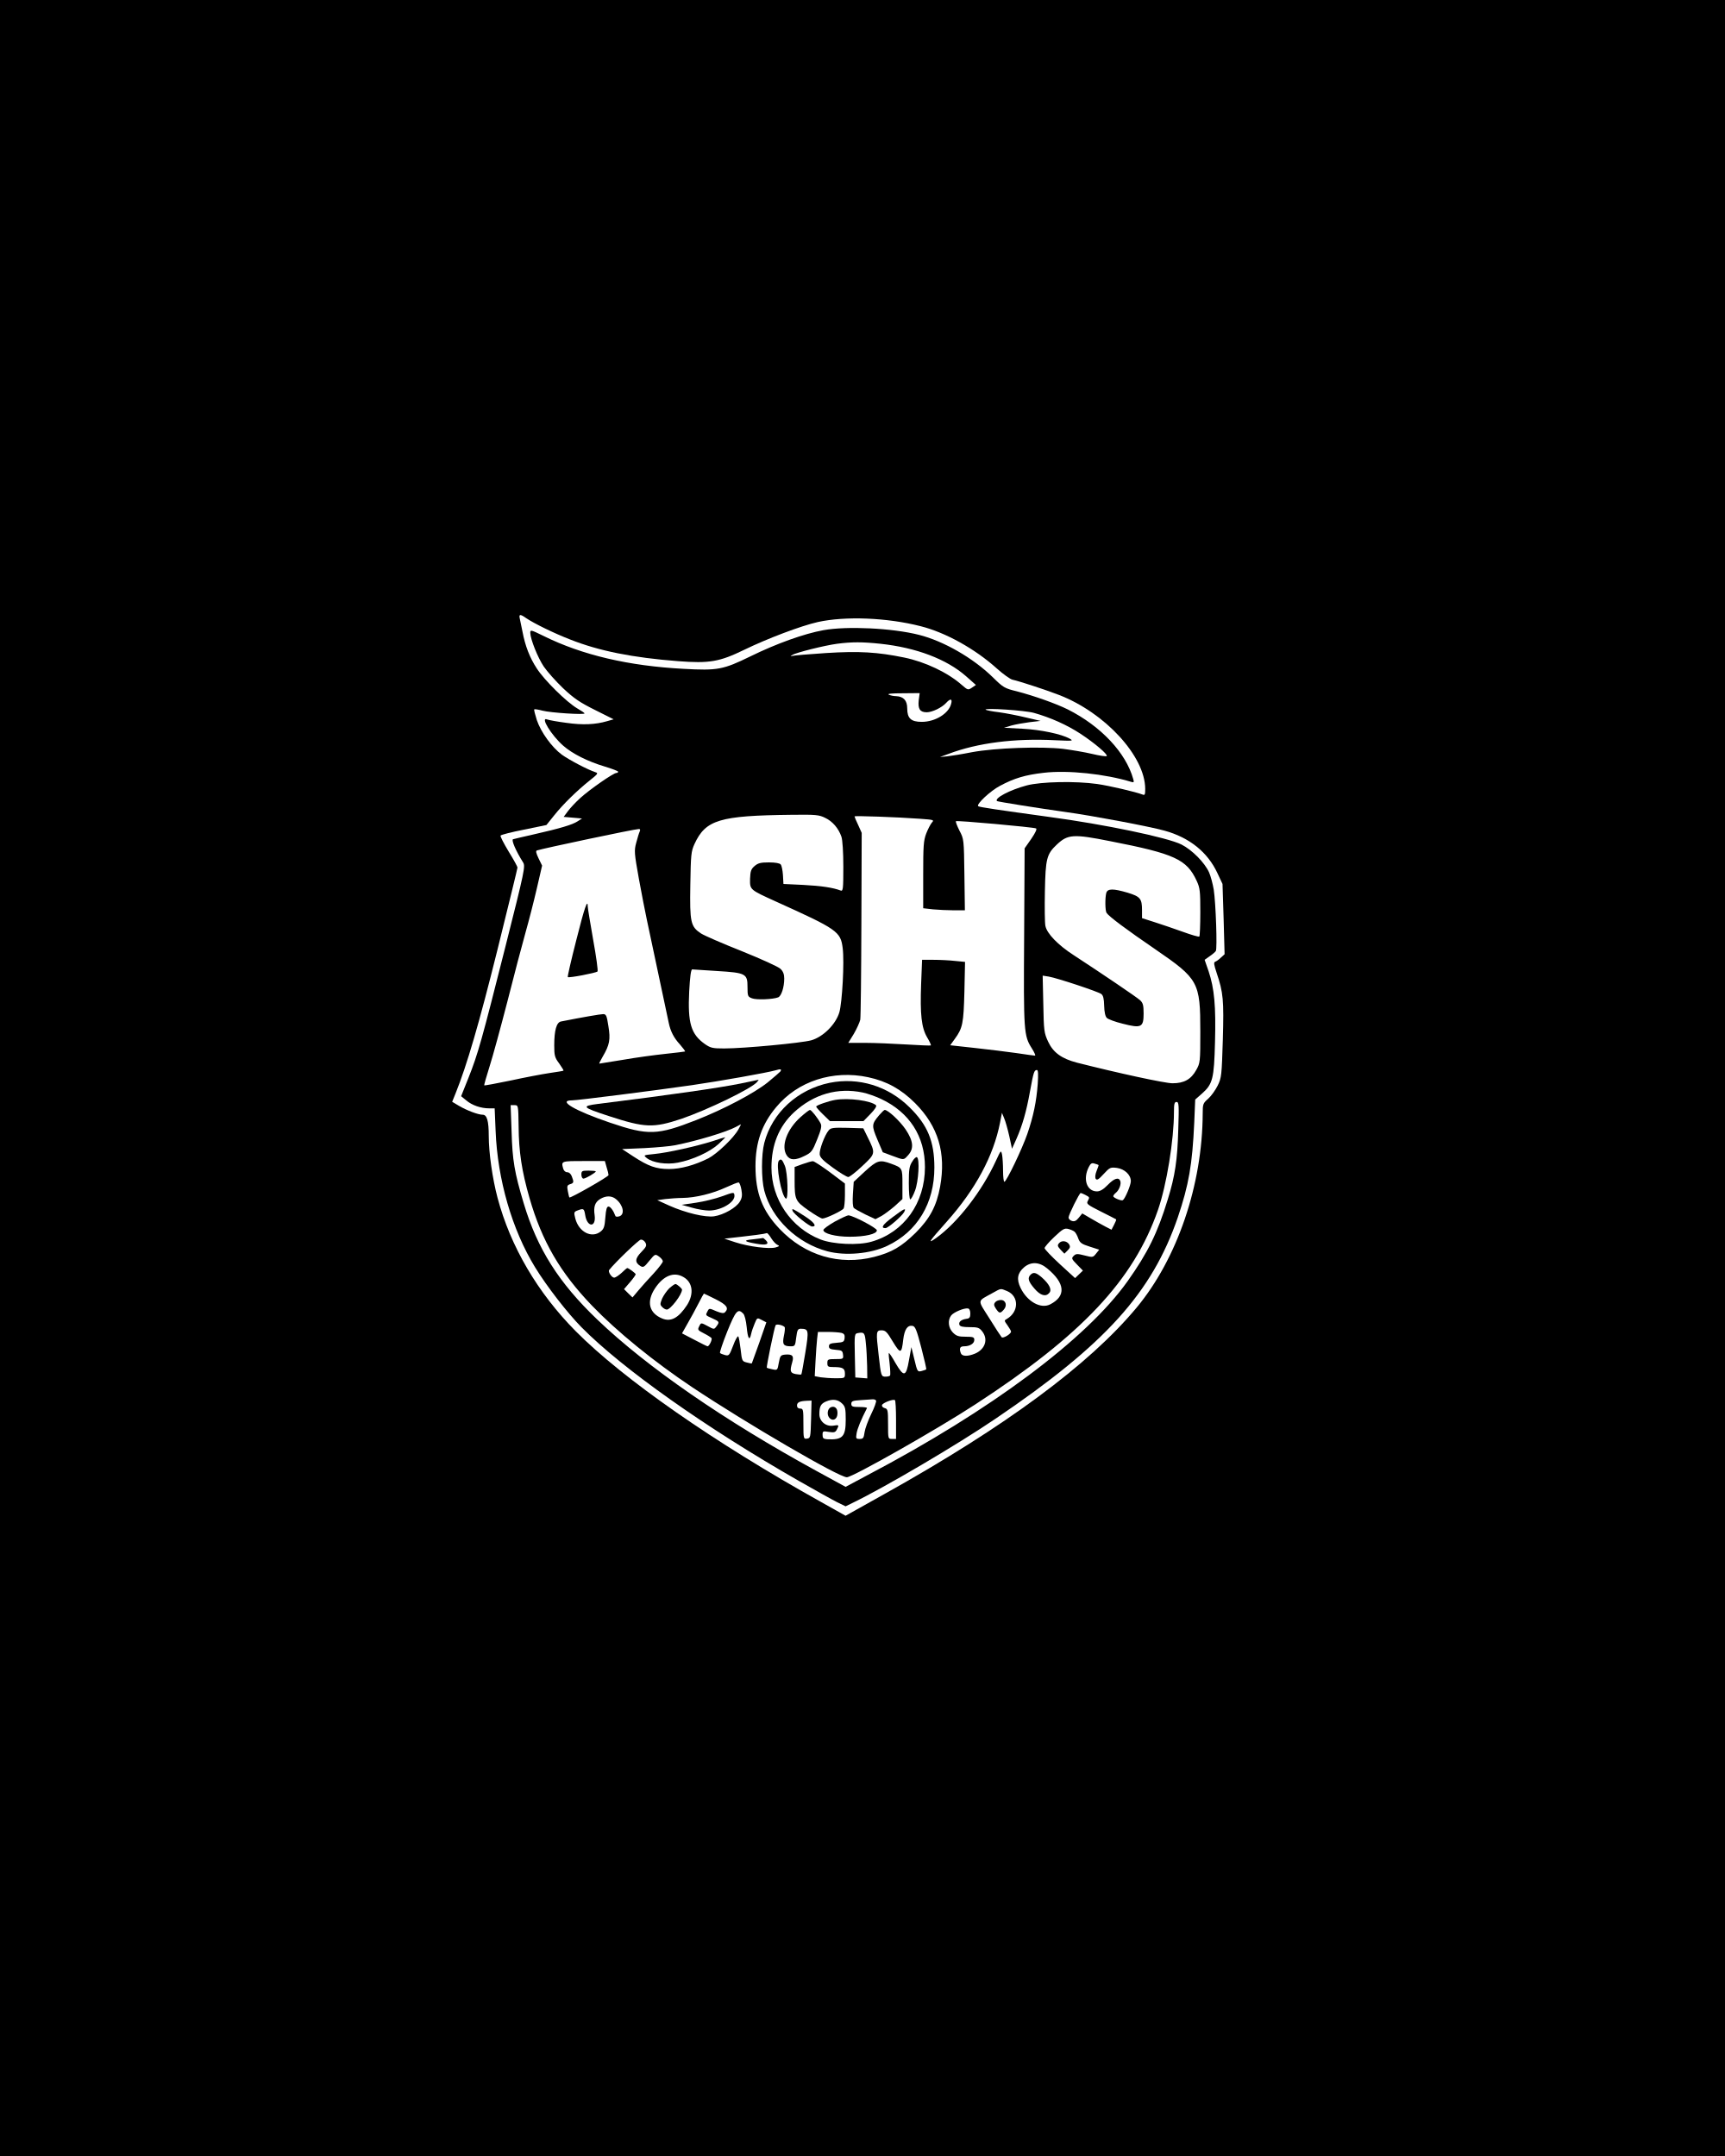
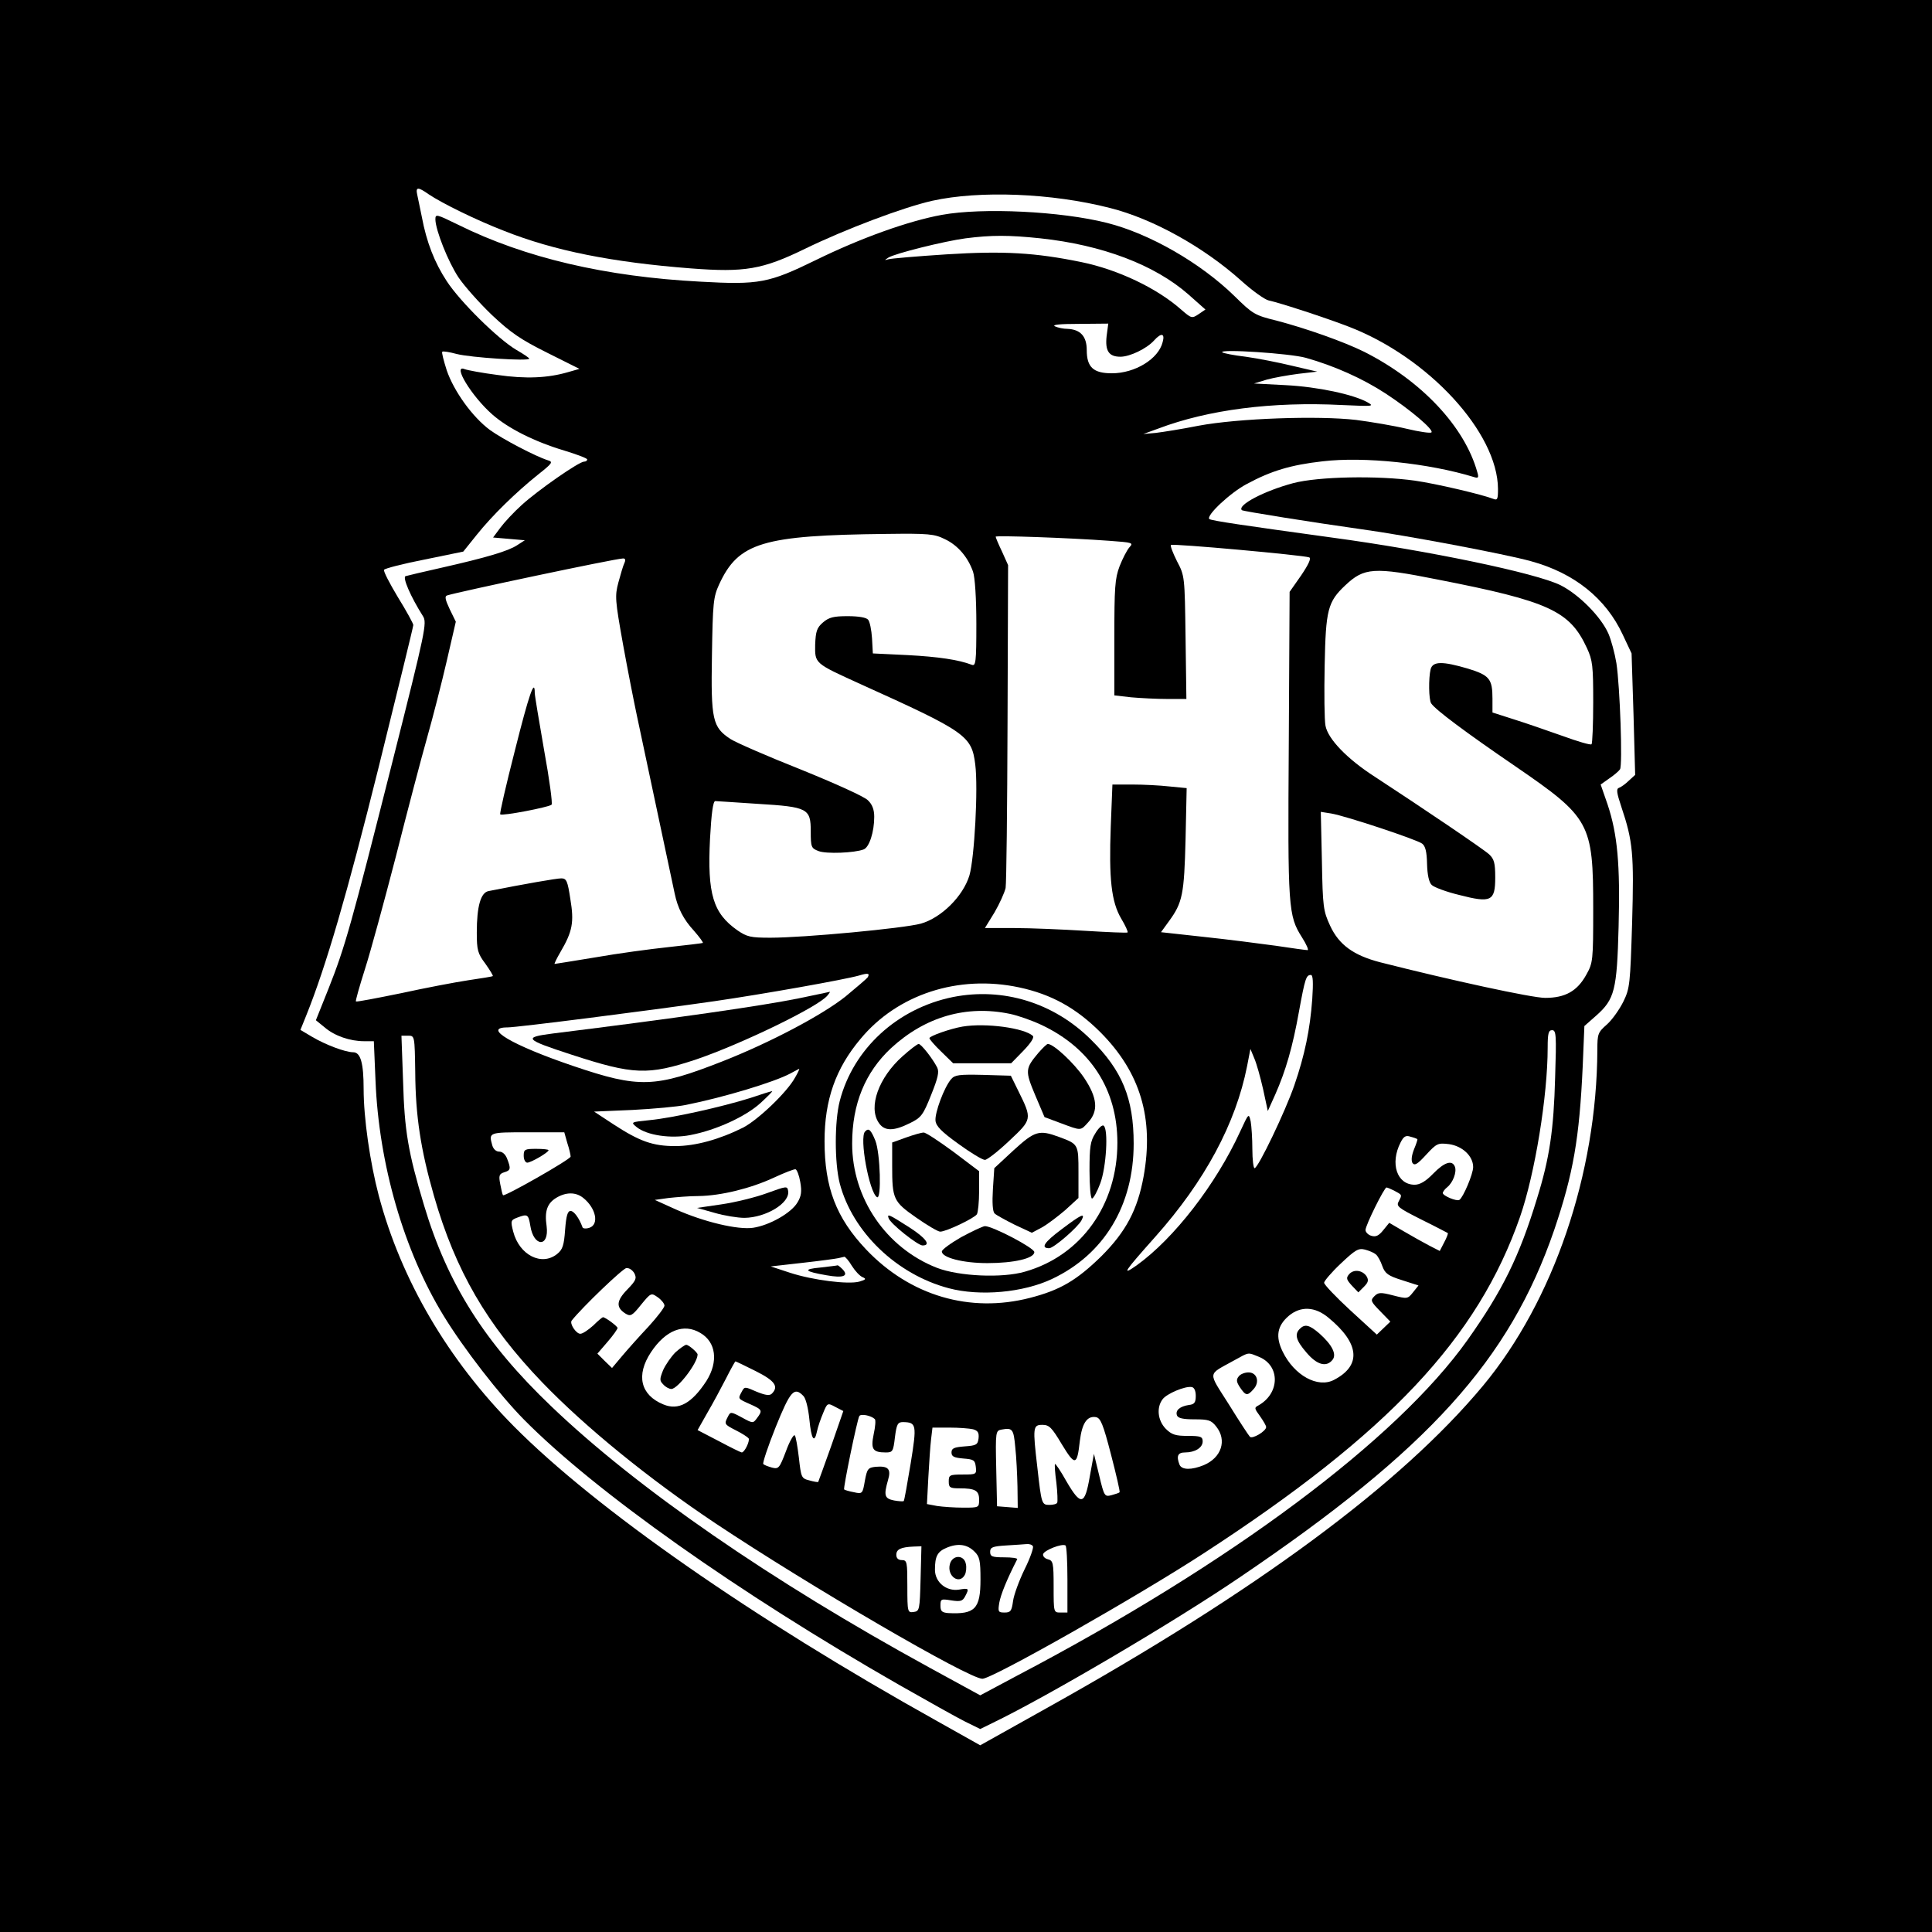
- <svg xmlns="http://www.w3.org/2000/svg" version="1.0" width="1080pt" height="1350pt" viewBox="0 0 1080 1350" preserveAspectRatio="xMidYMid meet">
-   <rect x="0" y="0" width="1080" height="1350" fill="#ffffff" />
-   <g transform="translate(0,1350) scale(0.1,-0.1)" fill="#000000" stroke="none">
+ <svg xmlns="http://www.w3.org/2000/svg" version="1.0" width="700pt" height="700pt" viewBox="0 0 700 700" preserveAspectRatio="xMidYMid meet">
+   <rect x="0" y="0" width="700" height="700" fill="#ffffff" />
+   <g transform="translate(-174.25,1033.25) scale(0.1,-0.1)" fill="#000000" stroke="none">
    <path d="M0 6750 l0 -6750 5400 0 5400 0 0 6750 0 6750 -5400 0 -5400 0 0 -6750z m3295 2879 c49 -33 173 -94 274 -133 181 -72 392 -114 677 -136 195 -15 259 -4 413 71 146 71 355 150 461 174 172 38 433 28 644 -26 155 -39 339 -141 475 -263 41 -37 86 -69 100 -72 42 -9 210 -64 290 -95 289 -111 540 -384 541 -588 0 -37 -2 -42 -17 -36 -41 16 -207 55 -284 66 -135 19 -350 15 -441 -9 -105 -28 -204 -80 -186 -98 5 -4 255 -44 433 -69 161 -22 522 -90 615 -116 157 -43 271 -135 332 -266 l32 -68 7 -220 6 -220 -23 -21 c-12 -12 -29 -24 -36 -26 -10 -4 -8 -18 9 -69 42 -125 46 -170 39 -419 -7 -223 -8 -238 -32 -287 -14 -28 -40 -65 -59 -82 -33 -29 -35 -34 -35 -93 -2 -448 -159 -909 -414 -1216 -297 -357 -821 -744 -1577 -1166 l-245 -137 -155 87 c-671 374 -1237 769 -1534 1068 -239 241 -409 531 -490 836 -32 121 -55 282 -55 387 0 94 -11 133 -38 133 -28 0 -100 27 -149 56 l-42 25 21 52 c72 179 148 440 262 898 69 279 126 511 126 517 0 5 -25 51 -56 101 -30 50 -53 94 -50 99 3 5 69 22 146 37 l141 29 49 61 c56 70 141 153 222 218 53 42 55 46 35 52 -44 14 -163 76 -210 110 -63 47 -130 140 -156 216 -11 35 -19 65 -16 67 2 3 26 -1 52 -8 50 -13 263 -27 263 -17 0 3 -21 17 -47 32 -66 39 -204 175 -252 249 -44 67 -73 141 -90 232 -7 33 -14 69 -17 82 -6 27 3 28 41 1z" />
    <path d="M5155 9554 c-121 -22 -294 -84 -457 -164 -170 -83 -205 -90 -418 -78 -343 18 -635 86 -877 206 -80 39 -83 40 -83 19 1 -39 46 -153 84 -210 21 -31 75 -92 121 -136 69 -65 105 -89 201 -137 l116 -58 -42 -12 c-72 -21 -152 -25 -255 -10 -55 7 -108 17 -119 21 -46 19 25 -98 100 -164 58 -51 154 -99 261 -131 46 -14 83 -28 83 -32 0 -5 -5 -8 -11 -8 -19 0 -169 -105 -226 -157 -29 -26 -64 -64 -78 -83 l-26 -35 58 -5 57 -5 -28 -18 c-32 -21 -108 -44 -276 -82 -63 -14 -121 -28 -128 -30 -12 -4 18 -74 63 -145 15 -24 10 -50 -110 -525 -149 -590 -172 -673 -232 -824 l-46 -115 32 -26 c36 -31 92 -50 143 -50 l35 0 6 -142 c12 -304 103 -618 247 -853 72 -118 203 -287 291 -376 258 -261 777 -628 1359 -961 102 -58 209 -118 239 -133 l55 -27 45 22 c199 96 658 366 896 528 684 463 977 787 1139 1259 69 204 91 331 103 593 l6 145 42 37 c68 60 76 93 82 323 6 226 -4 335 -40 443 l-25 72 31 22 c18 12 35 27 39 33 10 13 0 301 -13 385 -6 36 -19 84 -29 107 -27 61 -106 141 -173 175 -88 44 -481 126 -830 173 -320 44 -436 61 -443 67 -12 13 77 96 136 127 89 48 160 69 274 82 151 18 386 -7 549 -57 16 -5 18 -2 12 18 -46 165 -202 331 -410 436 -75 37 -211 85 -318 113 -78 19 -86 24 -152 89 -123 120 -307 226 -462 265 -166 42 -450 56 -598 29z m357 -85 c224 -24 414 -96 536 -203 l62 -55 -25 -17 c-24 -16 -26 -15 -62 16 -89 79 -231 146 -363 173 -166 34 -281 41 -487 28 -108 -7 -203 -15 -212 -18 -15 -4 -15 -4 0 6 23 15 204 60 280 70 94 12 156 12 271 0z m240 -354 c-6 -54 8 -75 50 -75 34 0 95 29 122 59 26 29 40 26 31 -6 -15 -61 -100 -113 -184 -113 -67 0 -91 22 -91 84 0 50 -23 75 -70 77 -14 0 -34 4 -45 9 -13 6 18 9 86 9 l107 1 -6 -45z m722 -79 c103 -29 206 -75 290 -130 90 -59 174 -131 165 -140 -3 -4 -44 2 -90 13 -46 11 -129 25 -183 32 -137 16 -427 6 -571 -21 -60 -12 -130 -23 -155 -26 l-45 -4 55 20 c180 68 412 98 665 85 113 -5 118 -5 92 10 -50 28 -179 56 -296 62 l-115 6 46 14 c25 7 76 16 114 21 l69 8 -90 21 c-49 12 -126 27 -169 33 -44 5 -82 13 -85 16 -12 13 247 -4 303 -20z m-1308 -657 c47 -22 84 -66 102 -118 7 -20 12 -97 12 -189 0 -140 -2 -154 -17 -148 -47 18 -120 29 -233 35 l-125 6 -3 55 c-2 30 -8 60 -14 67 -6 8 -34 13 -74 13 -51 0 -68 -4 -90 -23 -22 -19 -26 -32 -28 -80 -1 -69 -3 -67 164 -143 383 -173 403 -187 416 -291 11 -87 -3 -339 -21 -402 -23 -76 -102 -154 -176 -175 -62 -17 -423 -51 -545 -51 -72 0 -85 3 -120 27 -88 62 -109 131 -99 331 5 92 11 137 19 137 6 0 76 -5 154 -10 182 -11 192 -17 192 -100 0 -57 2 -61 28 -71 27 -11 131 -7 164 6 20 8 38 63 38 118 0 26 -7 45 -23 60 -12 13 -121 62 -242 111 -121 48 -236 98 -256 111 -65 43 -71 69 -67 303 3 190 5 211 26 257 70 152 157 178 606 183 153 2 174 0 212 -19z m597 -6 c82 -6 87 -7 72 -23 -9 -10 -25 -41 -36 -69 -17 -45 -19 -77 -19 -260 l0 -208 61 -7 c34 -3 93 -6 131 -6 l69 0 -3 223 c-3 221 -3 223 -31 276 -15 30 -25 56 -22 59 5 6 480 -37 501 -45 8 -3 -2 -25 -29 -65 l-42 -60 -3 -551 c-4 -597 -2 -622 48 -701 16 -25 25 -46 20 -46 -5 0 -57 7 -116 16 -58 8 -175 23 -260 32 l-155 17 29 40 c49 67 55 97 60 296 l4 186 -62 6 c-35 4 -95 7 -135 7 l-72 0 -6 -152 c-7 -190 2 -273 38 -334 15 -25 25 -47 23 -50 -3 -2 -72 1 -154 6 -82 5 -197 10 -256 10 l-107 0 35 57 c18 31 36 71 40 88 3 18 6 288 7 601 l2 569 -22 49 c-13 27 -23 51 -23 54 0 5 264 -4 413 -15z m-1758 -80 c-5 -10 -14 -42 -22 -71 -13 -49 -12 -63 17 -225 17 -94 40 -210 50 -257 29 -137 130 -612 137 -645 11 -53 32 -94 70 -135 20 -23 34 -42 32 -44 -2 -1 -58 -8 -124 -15 -66 -7 -185 -23 -264 -37 -80 -13 -146 -24 -149 -24 -2 0 7 19 21 43 44 75 50 108 36 192 -10 66 -14 75 -33 75 -17 0 -132 -20 -263 -46 -29 -5 -43 -56 -43 -150 0 -63 3 -76 31 -113 17 -24 29 -44 27 -45 -2 -2 -41 -8 -88 -15 -47 -7 -157 -28 -244 -47 -88 -18 -161 -32 -164 -30 -2 2 13 55 33 118 20 62 70 246 112 408 41 162 92 356 113 430 21 74 53 199 71 277 l33 143 -22 45 c-16 34 -19 47 -10 50 40 13 607 133 637 134 9 1 11 -5 6 -16z m2945 -60 c405 -79 480 -114 542 -248 21 -45 23 -65 23 -197 0 -80 -3 -149 -6 -152 -3 -4 -50 10 -105 30 -54 19 -134 47 -176 60 l-78 25 0 50 c0 72 -11 85 -89 109 -92 27 -127 27 -135 -2 -8 -32 -7 -111 2 -124 15 -23 125 -105 305 -228 271 -186 282 -205 282 -516 0 -189 -1 -196 -25 -239 -33 -60 -77 -84 -149 -84 -48 0 -342 64 -598 129 -96 25 -149 63 -181 132 -25 54 -27 68 -30 235 l-4 178 38 -6 c53 -9 309 -94 329 -109 12 -9 17 -29 18 -74 1 -39 7 -67 17 -76 8 -8 53 -25 99 -36 116 -30 131 -23 131 63 0 53 -4 67 -22 84 -22 20 -241 168 -414 281 -101 65 -170 137 -179 185 -4 20 -5 118 -3 219 4 201 11 230 75 290 68 64 103 67 333 21z m-2064 -1442 c-4 -5 -40 -36 -80 -69 -84 -67 -273 -167 -446 -235 -245 -96 -301 -98 -540 -17 -221 75 -332 140 -239 140 35 0 506 60 750 95 179 26 471 78 524 93 33 10 40 8 31 -7z m1611 -79 c-8 -109 -27 -202 -65 -312 -32 -93 -131 -300 -144 -300 -4 0 -8 31 -8 69 0 38 -3 83 -6 100 -7 31 -7 31 -38 -36 -88 -192 -240 -388 -375 -485 -57 -40 -47 -25 67 103 180 202 292 411 333 619 l12 62 14 -34 c8 -18 22 -68 32 -112 l17 -79 27 60 c38 86 63 172 86 301 22 120 26 132 43 132 8 0 9 -27 5 -88z m-1062 43 c117 -25 207 -75 295 -163 144 -145 194 -311 156 -522 -22 -121 -64 -200 -153 -289 -90 -88 -150 -123 -259 -151 -218 -56 -434 8 -593 175 -109 115 -151 225 -151 393 0 149 40 263 130 370 134 162 355 234 575 187z m1942 -327 c-5 -188 -20 -292 -66 -439 -64 -210 -125 -333 -251 -511 -257 -362 -856 -809 -1631 -1216 l-135 -72 -183 100 c-574 314 -1061 650 -1371 947 -242 231 -376 444 -461 728 -58 193 -71 271 -76 448 l-6 167 24 0 c24 0 24 0 26 -133 1 -158 20 -281 68 -448 78 -271 192 -467 392 -675 157 -163 387 -350 628 -511 341 -227 917 -563 967 -563 36 0 565 300 804 456 667 434 991 778 1144 1218 54 156 100 438 100 613 0 51 3 63 16 63 15 0 16 -18 11 -172z m-2754 0 c-29 -53 -134 -153 -188 -181 -86 -43 -173 -67 -246 -67 -81 0 -129 17 -224 79 l-70 46 140 6 c77 4 163 12 192 18 140 28 321 83 379 114 16 9 30 16 32 17 2 0 -5 -15 -15 -32z m-825 -237 c7 -21 12 -43 12 -49 0 -10 -239 -146 -245 -140 -2 2 -6 19 -10 40 -6 31 -4 37 14 43 24 7 25 13 11 49 -6 16 -17 26 -29 26 -11 0 -21 9 -25 23 -13 47 -13 47 127 47 l134 0 11 -39z m3080 14 c1 -1 -4 -17 -12 -36 -9 -23 -11 -40 -6 -50 8 -11 18 -5 50 30 38 41 42 43 83 38 48 -7 87 -43 87 -83 0 -25 -36 -110 -50 -119 -10 -6 -60 15 -60 25 0 4 7 14 16 21 21 17 35 55 28 74 -10 26 -38 17 -79 -25 -27 -28 -48 -40 -67 -40 -64 0 -90 77 -51 153 11 22 19 27 36 21 12 -3 23 -7 25 -9z m-2236 -155 c6 -34 4 -51 -10 -74 -22 -38 -101 -83 -161 -92 -55 -8 -178 21 -281 67 l-75 34 50 7 c28 3 76 7 108 7 82 1 190 28 272 66 39 18 74 32 80 31 5 -2 13 -22 17 -46z m2151 -31 c30 -16 30 -15 18 -38 -11 -19 -4 -24 81 -67 51 -25 94 -48 96 -49 2 -2 -4 -17 -13 -34 l-16 -31 -39 20 c-21 11 -62 34 -91 51 l-53 31 -22 -27 c-16 -20 -27 -25 -43 -20 -11 3 -21 13 -21 21 0 17 68 154 76 154 3 0 15 -5 27 -11z m-2937 -27 c46 -37 58 -96 22 -108 -12 -4 -24 -3 -25 2 -12 33 -31 59 -43 59 -11 0 -16 -17 -20 -68 -4 -57 -9 -72 -29 -88 -56 -45 -137 -4 -159 81 -10 39 -9 42 15 51 37 14 40 12 47 -30 12 -77 69 -79 59 -1 -8 54 2 82 34 102 36 22 72 22 99 0z m2871 -204 c7 -5 18 -25 24 -43 10 -27 21 -35 72 -51 l59 -19 -20 -25 c-19 -24 -21 -24 -72 -11 -46 12 -54 11 -68 -3 -15 -15 -13 -19 21 -54 l37 -38 -24 -23 -25 -24 -96 88 c-52 48 -95 93 -95 100 0 6 27 38 60 69 53 50 64 57 88 51 15 -4 32 -11 39 -17z m-1898 -42 c12 -19 29 -37 39 -41 14 -6 12 -9 -12 -16 -40 -11 -168 5 -251 32 l-70 23 115 13 c63 7 122 15 130 17 8 2 18 4 22 5 3 0 16 -14 27 -33z m-788 -27 c9 -18 6 -26 -26 -59 -40 -41 -41 -65 -6 -87 18 -11 24 -8 56 32 36 44 37 44 61 27 13 -9 24 -23 24 -30 0 -7 -26 -41 -57 -75 -32 -34 -75 -82 -96 -107 l-37 -44 -27 26 -26 26 37 43 c20 23 36 46 36 50 0 6 -44 39 -53 39 -2 0 -18 -13 -35 -30 -18 -16 -38 -30 -47 -30 -15 0 -40 37 -31 48 38 48 185 189 198 190 10 1 22 -7 29 -19z m2515 -161 c113 -93 120 -173 20 -225 -59 -31 -144 16 -186 102 -27 55 -20 94 22 130 43 36 95 34 144 -7z m-2276 -55 c57 -33 66 -104 22 -174 -53 -81 -101 -108 -156 -85 -83 34 -100 106 -45 189 53 80 119 106 179 70z m2025 -87 c76 -32 75 -131 -2 -175 -17 -9 -16 -11 5 -40 12 -17 22 -34 22 -39 0 -15 -51 -45 -59 -35 -4 4 -39 57 -76 117 -77 122 -79 105 18 159 58 32 49 30 92 13z m-1825 -51 c70 -35 85 -56 59 -82 -8 -8 -23 -6 -55 7 -43 19 -44 19 -54 0 -14 -26 -15 -25 30 -45 45 -20 46 -23 25 -51 -14 -19 -15 -19 -55 3 -39 21 -41 21 -50 3 -14 -27 -14 -28 29 -50 22 -11 42 -24 46 -29 5 -10 -15 -51 -25 -51 -3 0 -40 18 -83 41 l-77 40 35 62 c20 34 50 90 68 125 17 34 33 62 34 62 2 0 35 -16 73 -35z m1595 -90 c0 -24 -5 -31 -25 -33 -33 -5 -50 -20 -43 -38 4 -10 22 -14 63 -14 51 0 61 -3 79 -26 40 -50 19 -113 -45 -140 -44 -18 -80 -18 -88 2 -12 31 -6 44 20 44 36 0 64 17 64 40 0 17 -7 20 -54 20 -44 0 -58 4 -80 26 -29 30 -34 77 -11 107 15 20 81 48 105 44 9 -1 15 -13 15 -32z m-1422 0 c9 -8 18 -45 22 -85 7 -73 18 -90 28 -42 3 15 13 44 22 65 15 37 16 37 44 22 l29 -15 -44 -127 c-25 -70 -46 -128 -47 -130 -2 -1 -16 1 -33 6 -28 7 -29 11 -37 82 -5 41 -11 77 -15 81 -4 4 -19 -22 -32 -58 -23 -60 -26 -65 -50 -59 -14 4 -28 9 -32 13 -3 4 17 64 45 134 53 131 67 147 100 113z m259 -84 c4 -3 2 -28 -4 -55 -11 -54 -4 -66 44 -66 25 0 27 4 33 55 6 47 10 55 29 55 49 -1 51 -8 28 -150 -12 -73 -23 -134 -25 -136 -2 -2 -18 -1 -35 2 -35 7 -38 18 -22 74 12 40 1 52 -45 48 -27 -3 -31 -7 -39 -51 -8 -47 -9 -48 -40 -41 -17 3 -33 8 -35 10 -4 4 47 252 55 266 6 9 42 2 56 -11z m856 -129 c19 -73 33 -134 31 -136 -2 -3 -16 -7 -30 -11 -24 -6 -26 -4 -44 72 l-19 78 -15 -82 c-18 -105 -32 -108 -85 -17 -20 36 -39 64 -41 62 -2 -2 0 -32 5 -68 4 -36 5 -68 3 -72 -2 -5 -15 -8 -28 -8 -28 0 -29 2 -44 136 -17 145 -16 154 18 154 25 0 34 -9 71 -71 48 -79 55 -77 65 13 8 64 26 91 58 86 17 -3 26 -24 55 -136z m-500 92 c18 -5 22 -13 20 -33 -3 -23 -8 -26 -50 -29 -39 -3 -48 -7 -48 -22 0 -15 9 -19 43 -22 38 -3 42 -6 45 -30 3 -27 2 -28 -47 -28 -48 0 -51 -2 -51 -25 0 -22 4 -25 39 -25 57 0 71 -8 71 -41 0 -29 -1 -29 -57 -29 -32 0 -75 3 -95 6 l-37 7 5 96 c3 53 7 115 10 139 l5 42 62 0 c34 0 72 -3 85 -6z m153 -65 c4 -35 7 -99 8 -142 l1 -78 -37 3 -38 3 -3 137 c-3 135 -2 137 20 141 39 7 43 2 49 -64z m-148 -378 c19 -18 22 -33 22 -101 0 -107 -20 -127 -117 -122 -23 2 -28 7 -28 27 0 24 2 25 39 19 33 -5 41 -3 50 14 16 30 14 31 -22 25 -46 -7 -87 27 -87 72 0 49 9 66 43 80 41 17 74 12 100 -14z m212 19 c3 -5 -10 -43 -30 -83 -20 -41 -39 -93 -42 -115 -5 -37 -9 -42 -31 -42 -23 0 -24 3 -19 35 5 29 27 84 65 158 2 4 -19 7 -47 7 -44 0 -51 3 -51 20 0 16 8 20 58 23 31 2 65 4 74 5 9 1 20 -2 23 -8z m125 -121 l0 -119 -25 0 c-25 0 -25 0 -25 94 0 87 -2 94 -21 99 -12 3 -19 12 -17 19 5 14 68 39 81 31 4 -2 7 -58 7 -124z m-532 4 c-3 -114 -4 -118 -25 -121 -22 -3 -23 -1 -23 92 0 89 -1 96 -20 96 -13 0 -20 7 -20 19 0 20 16 28 63 30 l28 1 -3 -117z" />
    <path d="M3608 7613 c-32 -125 -56 -229 -53 -231 6 -7 177 26 186 35 4 4 -8 93 -27 197 -18 104 -34 198 -34 208 0 55 -21 -6 -72 -209z" />
    <path d="M4635 6715 c-134 -27 -438 -71 -889 -127 -109 -14 -104 -21 68 -77 224 -73 276 -75 451 -17 164 56 441 190 475 231 7 8 11 15 9 14 -2 -1 -53 -11 -114 -24z" />
    <path d="M5195 6720 c-201 -41 -361 -187 -410 -377 -19 -74 -19 -223 0 -298 46 -176 206 -330 395 -380 113 -30 270 -16 375 34 188 89 295 266 295 490 0 164 -42 266 -155 377 -135 134 -319 190 -500 154z m207 -61 c29 -6 80 -24 114 -40 178 -84 275 -234 275 -427 0 -225 -131 -409 -335 -467 -82 -24 -239 -17 -319 14 -184 72 -307 252 -307 450 0 144 47 258 141 346 124 114 273 157 431 124z" />
    <path d="M5230 6613 c-42 -7 -120 -34 -120 -42 0 -4 19 -26 43 -49 l43 -42 105 0 105 0 44 45 c27 28 40 48 35 54 -31 29 -171 48 -255 34z" />
    <path d="M5012 6505 c-86 -77 -124 -183 -86 -240 20 -31 53 -32 113 -2 41 20 48 29 77 102 25 62 30 84 22 100 -17 33 -58 85 -67 85 -5 0 -31 -20 -59 -45z" />
    <path d="M5505 6518 c-48 -57 -49 -65 -12 -153 l34 -80 59 -22 c75 -28 71 -28 99 3 38 41 34 89 -15 162 -36 53 -110 122 -131 122 -4 0 -19 -15 -34 -32z" />
    <path d="M5189 6423 c-26 -30 -60 -123 -57 -151 2 -20 22 -40 83 -84 44 -32 87 -58 96 -58 8 0 48 31 88 69 83 78 84 78 33 181 l-27 55 -101 3 c-86 2 -102 0 -115 -15z" />
    <path d="M5711 6226 c-18 -28 -21 -49 -21 -135 0 -55 4 -101 9 -101 5 0 19 25 30 55 22 58 30 198 12 209 -5 4 -19 -9 -30 -28z" />
    <path d="M4877 6233 c-22 -21 15 -221 43 -238 17 -11 12 160 -6 205 -16 39 -24 47 -37 33z" />
    <path d="M5025 6211 l-50 -18 0 -84 c0 -121 4 -130 87 -188 40 -28 79 -51 87 -51 22 0 124 49 133 63 4 7 8 44 8 84 l0 72 -94 71 c-52 38 -100 70 -107 69 -8 0 -36 -8 -64 -18z" />
    <path d="M5415 6165 l-70 -65 -5 -76 c-3 -49 -1 -81 6 -88 6 -6 39 -24 73 -41 l62 -29 36 19 c20 11 58 40 85 63 l48 44 0 93 c0 102 0 102 -70 128 -73 27 -88 22 -165 -48z" />
    <path d="M4962 5919 c6 -20 106 -99 123 -99 32 0 12 27 -47 65 -75 48 -82 51 -76 34z" />
    <path d="M5588 5878 c-63 -47 -76 -68 -44 -68 16 0 103 75 117 101 15 29 0 22 -73 -33z" />
    <path d="M5225 5850 c-38 -22 -70 -45 -70 -52 0 -22 76 -42 165 -42 96 0 170 17 170 40 0 15 -151 94 -179 94 -9 -1 -47 -19 -86 -40z" />
    <path d="M4460 6354 c-102 -32 -280 -72 -364 -80 -68 -7 -69 -7 -47 -25 37 -30 124 -43 195 -29 94 18 200 67 254 116 26 24 45 43 42 43 -3 0 -39 -11 -80 -25z" />
    <path d="M3640 6145 c0 -14 6 -25 13 -25 13 0 77 37 77 45 0 3 -20 5 -45 5 -41 0 -45 -2 -45 -25z" />
    <path d="M4520 6009 c-41 -15 -115 -33 -163 -40 l-89 -13 64 -18 c34 -10 83 -18 108 -18 78 1 166 54 158 98 -3 18 -6 17 -78 -9z" />
    <path d="M6630 5715 c-11 -13 -9 -19 11 -41 l23 -24 20 20 c16 16 18 24 10 38 -15 23 -48 27 -64 7z" />
    <path d="M4715 5740 c-65 -6 -59 -14 22 -28 61 -11 82 -3 58 22 -9 9 -17 15 -18 14 -1 -1 -29 -4 -62 -8z" />
    <path d="M6452 5518 c-20 -20 -14 -42 24 -86 38 -45 72 -54 94 -27 17 20 -1 55 -47 96 -37 32 -53 35 -71 17z" />
    <path d="M4190 5433 c-16 -16 -36 -45 -45 -65 -13 -33 -13 -38 1 -52 8 -9 21 -16 29 -16 23 0 95 94 95 125 0 7 -32 35 -41 35 -5 0 -22 -12 -39 -27z" />
    <path d="M6231 5346 c-10 -12 -9 -20 4 -40 21 -31 27 -32 49 -7 24 26 13 61 -18 61 -13 0 -29 -6 -35 -14z" />
    <path d="M5184 4665 c-11 -43 34 -75 54 -39 5 9 7 27 4 40 -6 34 -49 34 -58 -1z" />
  </g>
</svg>
